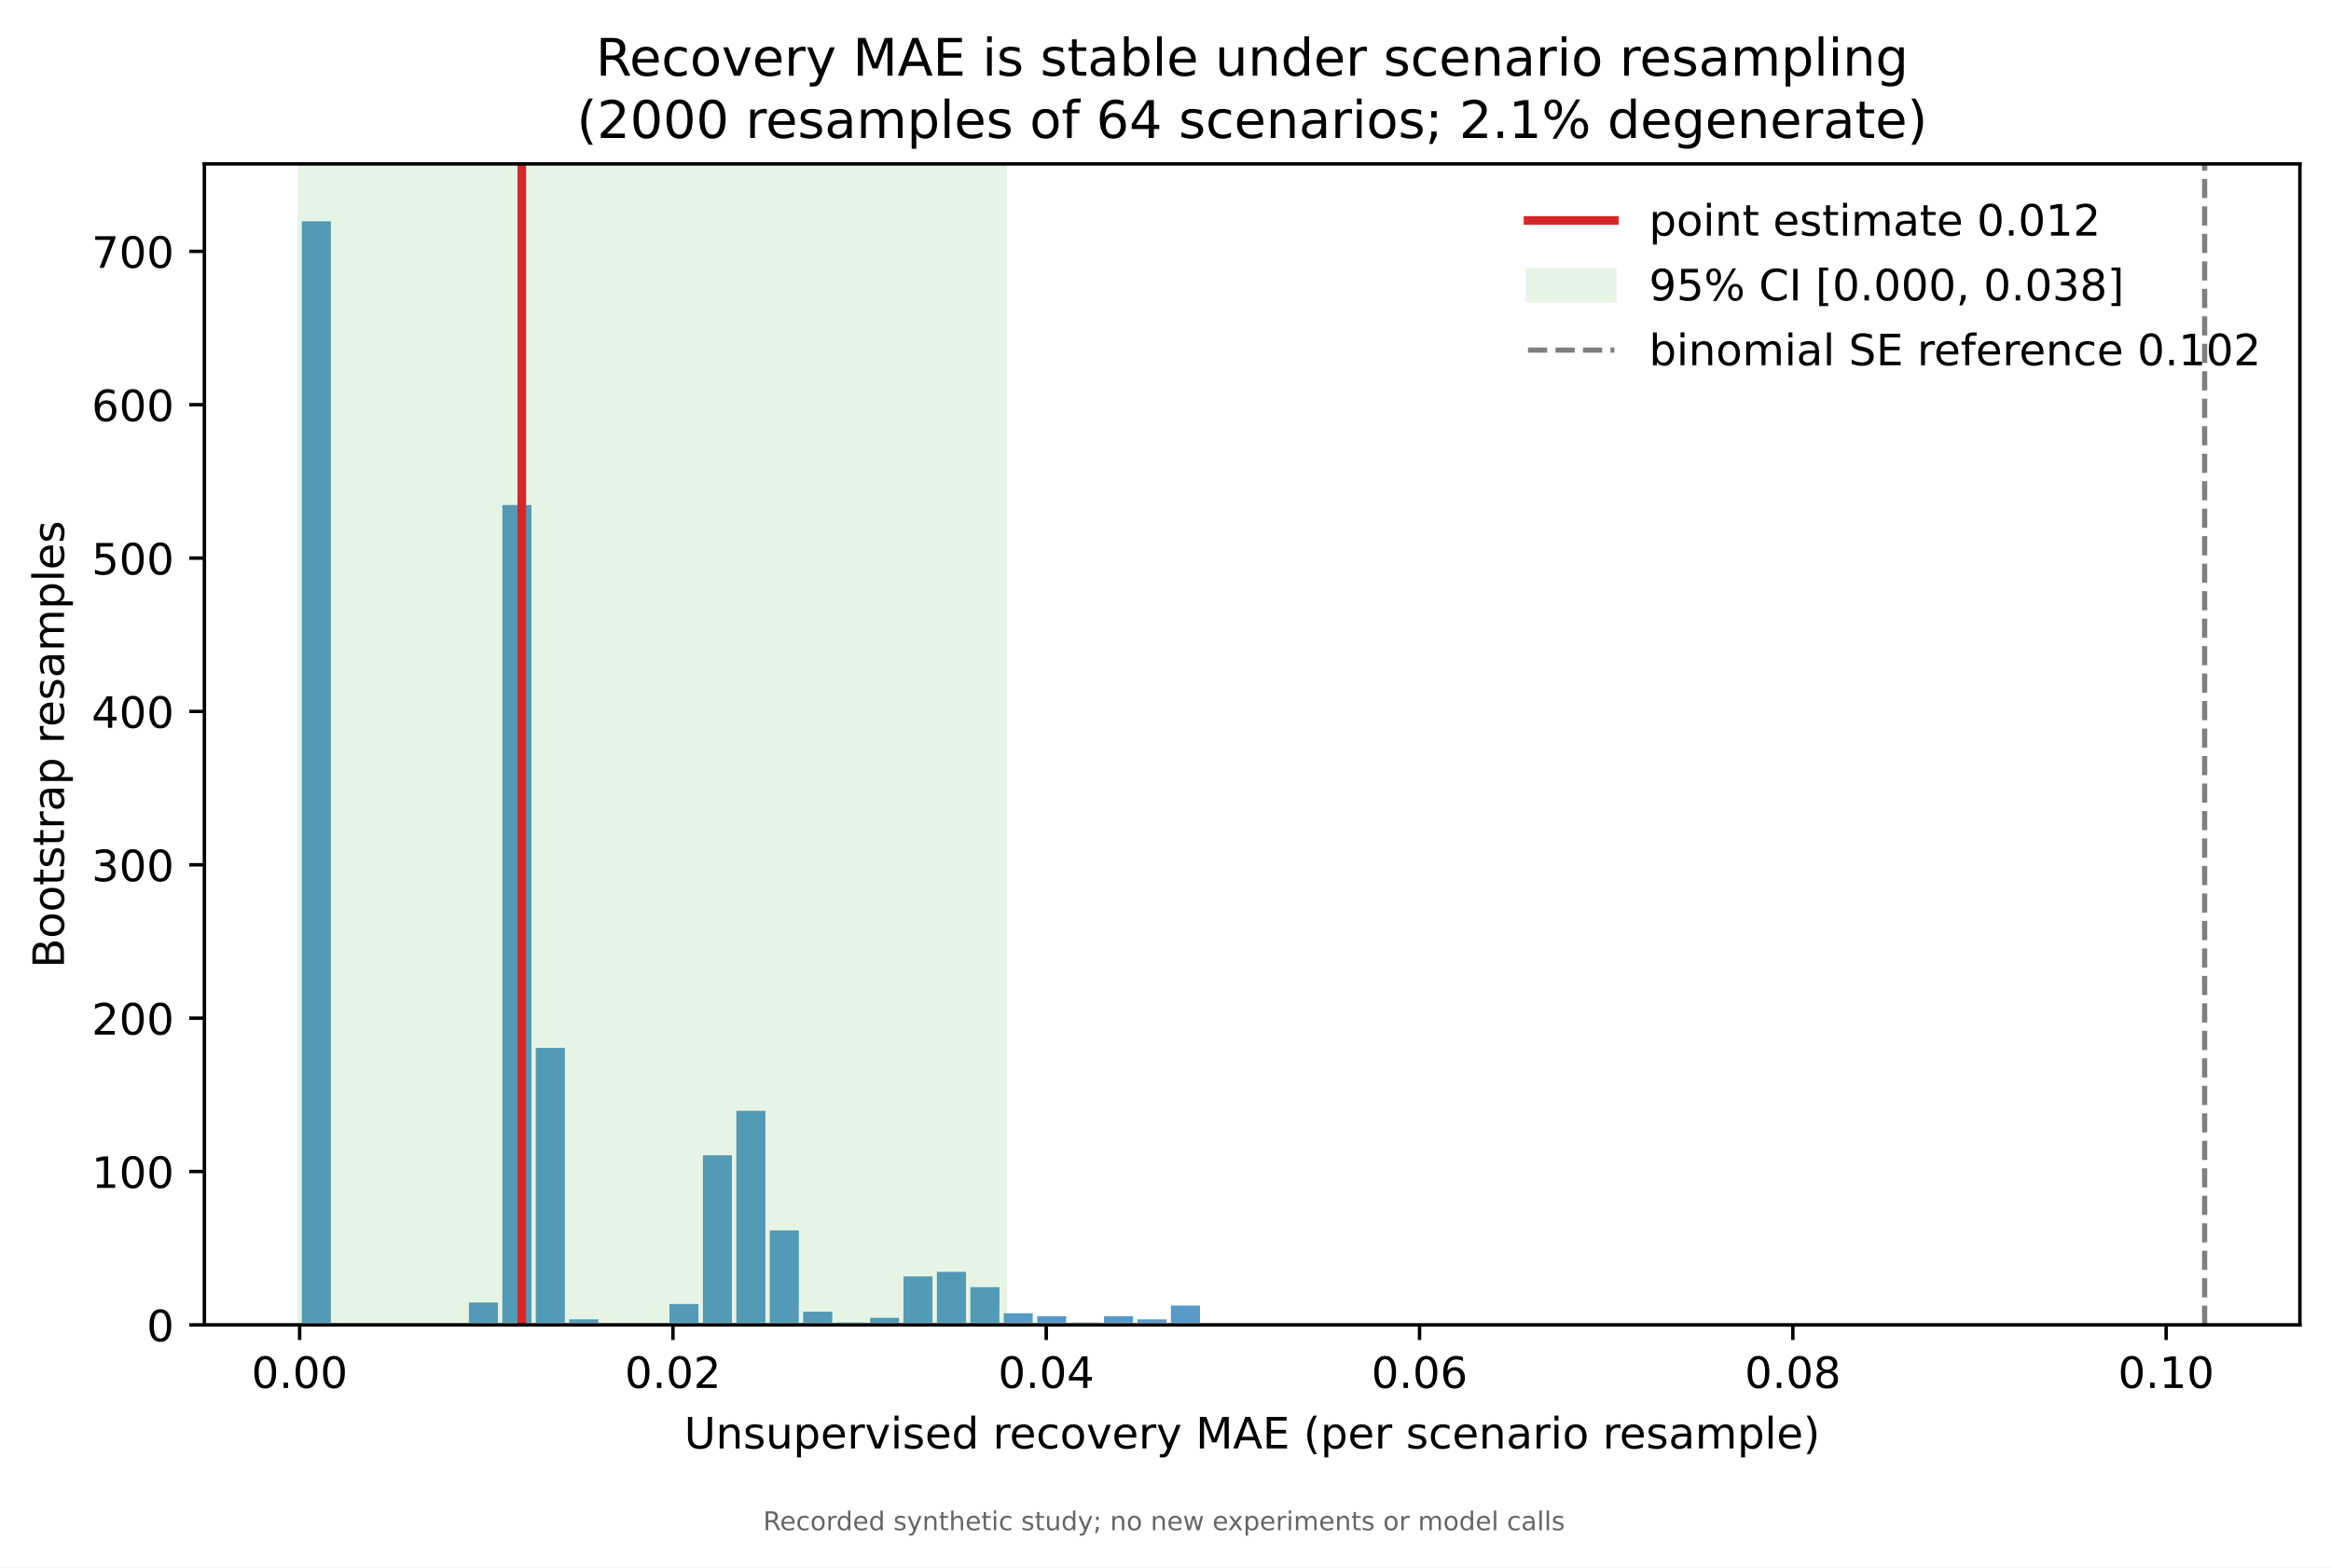
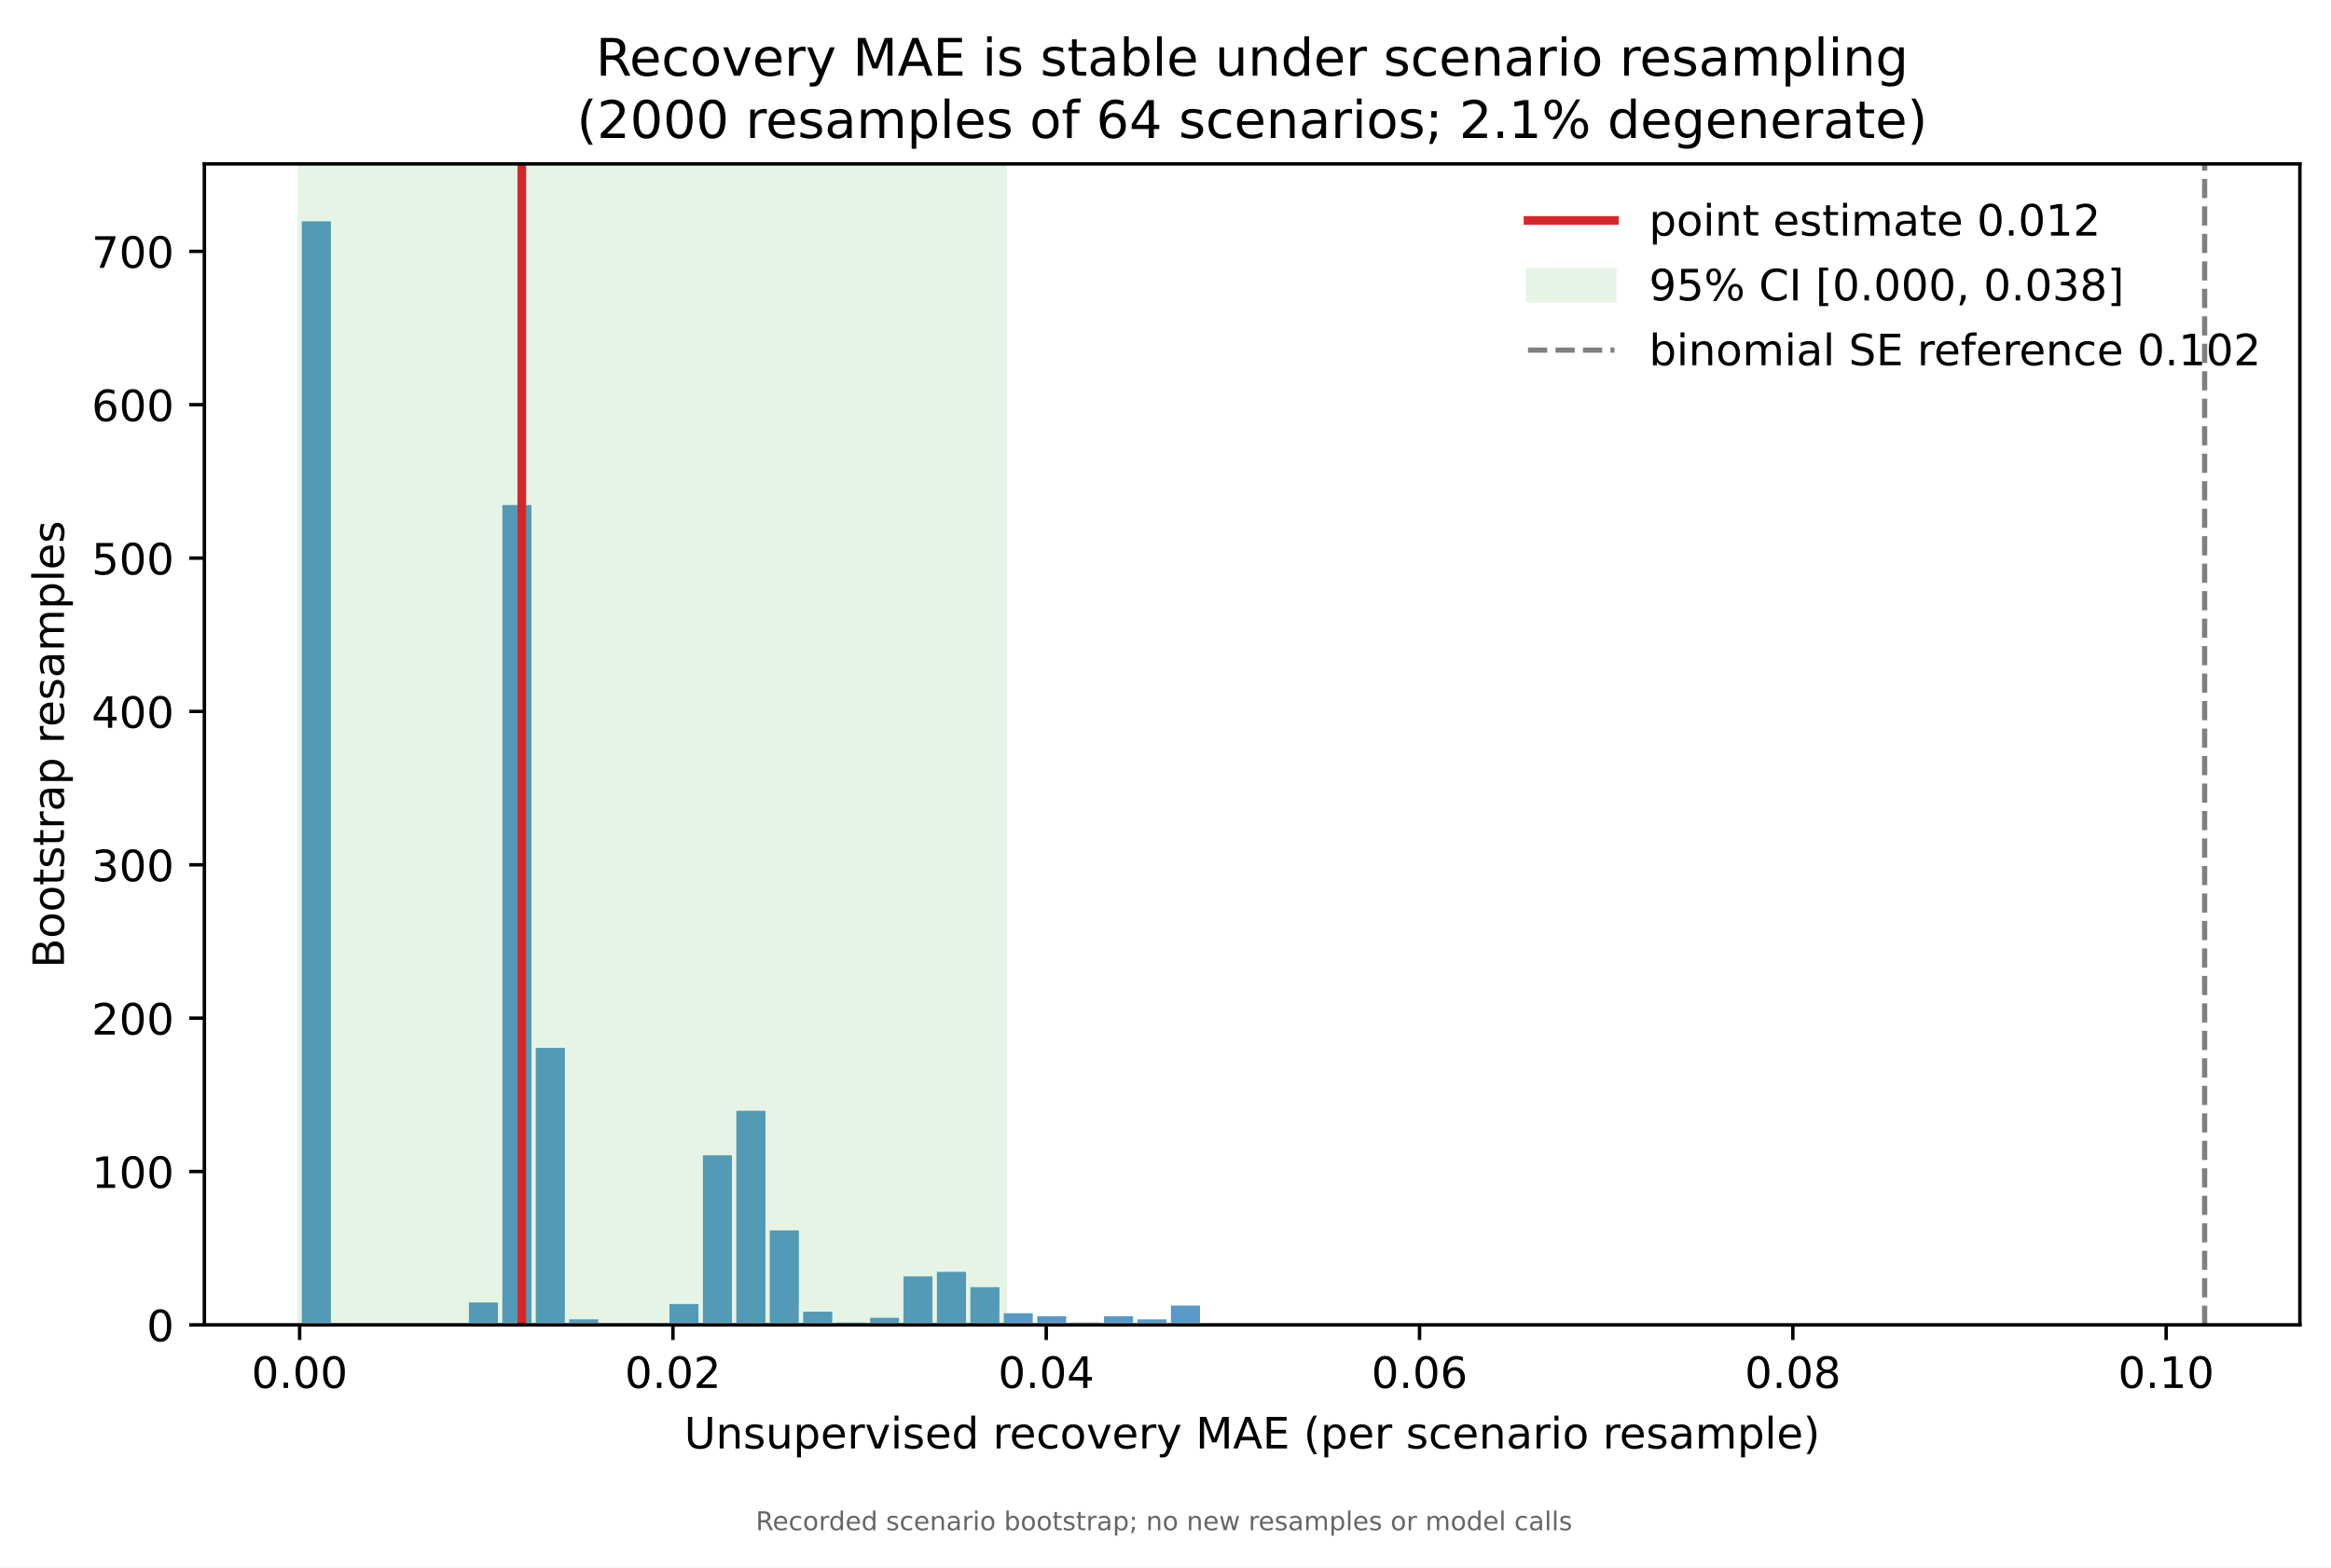
<svg xmlns="http://www.w3.org/2000/svg" xmlns:xlink="http://www.w3.org/1999/xlink" width="539.326pt" height="362.758pt" viewBox="0 0 539.326 362.758" version="1.1">
  <defs>
    <style type="text/css">*{stroke-linejoin: round; stroke-linecap: butt}</style>
  </defs>
  <g id="figure_1">
    <g id="patch_1">
      <path d="M 0 362.758  L 539.326 362.758  L 539.326 0  L 0 0  z " style="fill: #ffffff" />
    </g>
    <g id="axes_1">
      <g id="patch_2">
        <path d="M 47.288 306.594  L 532.126 306.594  L 532.126 37.923  L 47.288 37.923  z " style="fill: #ffffff" />
      </g>
      <g id="patch_3">
        <path d="M 69.326 306.594  L 77.06 306.594  L 77.06 50.716  L 69.326 50.716  z " clip-path="url(#p5f5d67e6b3)" style="fill: #1f77b4; opacity: 0.75; stroke: #ffffff; stroke-linejoin: miter" />
      </g>
      <g id="patch_4">
        <path d="M 77.06 306.594  L 84.794 306.594  L 84.794 306.594  L 77.06 306.594  z " clip-path="url(#p5f5d67e6b3)" style="fill: #1f77b4; opacity: 0.75; stroke: #ffffff; stroke-linejoin: miter" />
      </g>
      <g id="patch_5">
        <path d="M 84.794 306.594  L 92.529 306.594  L 92.529 306.594  L 84.794 306.594  z " clip-path="url(#p5f5d67e6b3)" style="fill: #1f77b4; opacity: 0.75; stroke: #ffffff; stroke-linejoin: miter" />
      </g>
      <g id="patch_6">
        <path d="M 92.529 306.594  L 100.263 306.594  L 100.263 306.594  L 92.529 306.594  z " clip-path="url(#p5f5d67e6b3)" style="fill: #1f77b4; opacity: 0.75; stroke: #ffffff; stroke-linejoin: miter" />
      </g>
      <g id="patch_7">
        <path d="M 100.263 306.594  L 107.997 306.594  L 107.997 306.594  L 100.263 306.594  z " clip-path="url(#p5f5d67e6b3)" style="fill: #1f77b4; opacity: 0.75; stroke: #ffffff; stroke-linejoin: miter" />
      </g>
      <g id="patch_8">
        <path d="M 107.997 306.594  L 115.731 306.594  L 115.731 300.916  L 107.997 300.916  z " clip-path="url(#p5f5d67e6b3)" style="fill: #1f77b4; opacity: 0.75; stroke: #ffffff; stroke-linejoin: miter" />
      </g>
      <g id="patch_9">
        <path d="M 115.731 306.594  L 123.465 306.594  L 123.465 116.372  L 115.731 116.372  z " clip-path="url(#p5f5d67e6b3)" style="fill: #1f77b4; opacity: 0.75; stroke: #ffffff; stroke-linejoin: miter" />
      </g>
      <g id="patch_10">
        <path d="M 123.465 306.594  L 131.199 306.594  L 131.199 242.003  L 123.465 242.003  z " clip-path="url(#p5f5d67e6b3)" style="fill: #1f77b4; opacity: 0.75; stroke: #ffffff; stroke-linejoin: miter" />
      </g>
      <g id="patch_11">
        <path d="M 131.199 306.594  L 138.933 306.594  L 138.933 304.819  L 131.199 304.819  z " clip-path="url(#p5f5d67e6b3)" style="fill: #1f77b4; opacity: 0.75; stroke: #ffffff; stroke-linejoin: miter" />
      </g>
      <g id="patch_12">
        <path d="M 138.933 306.594  L 146.667 306.594  L 146.667 306.239  L 138.933 306.239  z " clip-path="url(#p5f5d67e6b3)" style="fill: #1f77b4; opacity: 0.75; stroke: #ffffff; stroke-linejoin: miter" />
      </g>
      <g id="patch_13">
        <path d="M 146.667 306.594  L 154.401 306.594  L 154.401 306.594  L 146.667 306.594  z " clip-path="url(#p5f5d67e6b3)" style="fill: #1f77b4; opacity: 0.75; stroke: #ffffff; stroke-linejoin: miter" />
      </g>
      <g id="patch_14">
        <path d="M 154.401 306.594  L 162.135 306.594  L 162.135 301.271  L 154.401 301.271  z " clip-path="url(#p5f5d67e6b3)" style="fill: #1f77b4; opacity: 0.75; stroke: #ffffff; stroke-linejoin: miter" />
      </g>
      <g id="patch_15">
        <path d="M 162.135 306.594  L 169.869 306.594  L 169.869 266.846  L 162.135 266.846  z " clip-path="url(#p5f5d67e6b3)" style="fill: #1f77b4; opacity: 0.75; stroke: #ffffff; stroke-linejoin: miter" />
      </g>
      <g id="patch_16">
        <path d="M 169.869 306.594  L 177.603 306.594  L 177.603 256.554  L 169.869 256.554  z " clip-path="url(#p5f5d67e6b3)" style="fill: #1f77b4; opacity: 0.75; stroke: #ffffff; stroke-linejoin: miter" />
      </g>
      <g id="patch_17">
        <path d="M 177.603 306.594  L 185.337 306.594  L 185.337 284.236  L 177.603 284.236  z " clip-path="url(#p5f5d67e6b3)" style="fill: #1f77b4; opacity: 0.75; stroke: #ffffff; stroke-linejoin: miter" />
      </g>
      <g id="patch_18">
        <path d="M 185.337 306.594  L 193.071 306.594  L 193.071 303.045  L 185.337 303.045  z " clip-path="url(#p5f5d67e6b3)" style="fill: #1f77b4; opacity: 0.75; stroke: #ffffff; stroke-linejoin: miter" />
      </g>
      <g id="patch_19">
        <path d="M 193.071 306.594  L 200.805 306.594  L 200.805 305.529  L 193.071 305.529  z " clip-path="url(#p5f5d67e6b3)" style="fill: #1f77b4; opacity: 0.75; stroke: #ffffff; stroke-linejoin: miter" />
      </g>
      <g id="patch_20">
        <path d="M 200.805 306.594  L 208.539 306.594  L 208.539 304.465  L 200.805 304.465  z " clip-path="url(#p5f5d67e6b3)" style="fill: #1f77b4; opacity: 0.75; stroke: #ffffff; stroke-linejoin: miter" />
      </g>
      <g id="patch_21">
        <path d="M 208.539 306.594  L 216.273 306.594  L 216.273 294.882  L 208.539 294.882  z " clip-path="url(#p5f5d67e6b3)" style="fill: #1f77b4; opacity: 0.75; stroke: #ffffff; stroke-linejoin: miter" />
      </g>
      <g id="patch_22">
        <path d="M 216.273 306.594  L 224.007 306.594  L 224.007 293.818  L 216.273 293.818  z " clip-path="url(#p5f5d67e6b3)" style="fill: #1f77b4; opacity: 0.75; stroke: #ffffff; stroke-linejoin: miter" />
      </g>
      <g id="patch_23">
        <path d="M 224.007 306.594  L 231.742 306.594  L 231.742 297.367  L 224.007 297.367  z " clip-path="url(#p5f5d67e6b3)" style="fill: #1f77b4; opacity: 0.75; stroke: #ffffff; stroke-linejoin: miter" />
      </g>
      <g id="patch_24">
        <path d="M 231.742 306.594  L 239.476 306.594  L 239.476 303.4  L 231.742 303.4  z " clip-path="url(#p5f5d67e6b3)" style="fill: #1f77b4; opacity: 0.75; stroke: #ffffff; stroke-linejoin: miter" />
      </g>
      <g id="patch_25">
        <path d="M 239.476 306.594  L 247.21 306.594  L 247.21 304.11  L 239.476 304.11  z " clip-path="url(#p5f5d67e6b3)" style="fill: #1f77b4; opacity: 0.75; stroke: #ffffff; stroke-linejoin: miter" />
      </g>
      <g id="patch_26">
        <path d="M 247.21 306.594  L 254.944 306.594  L 254.944 305.529  L 247.21 305.529  z " clip-path="url(#p5f5d67e6b3)" style="fill: #1f77b4; opacity: 0.75; stroke: #ffffff; stroke-linejoin: miter" />
      </g>
      <g id="patch_27">
        <path d="M 254.944 306.594  L 262.678 306.594  L 262.678 304.11  L 254.944 304.11  z " clip-path="url(#p5f5d67e6b3)" style="fill: #1f77b4; opacity: 0.75; stroke: #ffffff; stroke-linejoin: miter" />
      </g>
      <g id="patch_28">
        <path d="M 262.678 306.594  L 270.412 306.594  L 270.412 304.819  L 262.678 304.819  z " clip-path="url(#p5f5d67e6b3)" style="fill: #1f77b4; opacity: 0.75; stroke: #ffffff; stroke-linejoin: miter" />
      </g>
      <g id="patch_29">
        <path d="M 270.412 306.594  L 278.146 306.594  L 278.146 301.625  L 270.412 301.625  z " clip-path="url(#p5f5d67e6b3)" style="fill: #1f77b4; opacity: 0.75; stroke: #ffffff; stroke-linejoin: miter" />
      </g>
      <g id="patch_30">
        <path d="M 278.146 306.594  L 285.88 306.594  L 285.88 305.884  L 278.146 305.884  z " clip-path="url(#p5f5d67e6b3)" style="fill: #1f77b4; opacity: 0.75; stroke: #ffffff; stroke-linejoin: miter" />
      </g>
      <g id="patch_31">
        <path d="M 285.88 306.594  L 293.614 306.594  L 293.614 306.239  L 285.88 306.239  z " clip-path="url(#p5f5d67e6b3)" style="fill: #1f77b4; opacity: 0.75; stroke: #ffffff; stroke-linejoin: miter" />
      </g>
      <g id="patch_32">
        <path d="M 293.614 306.594  L 301.348 306.594  L 301.348 306.594  L 293.614 306.594  z " clip-path="url(#p5f5d67e6b3)" style="fill: #1f77b4; opacity: 0.75; stroke: #ffffff; stroke-linejoin: miter" />
      </g>
      <g id="patch_33">
        <path d="M 301.348 306.594  L 309.082 306.594  L 309.082 306.594  L 301.348 306.594  z " clip-path="url(#p5f5d67e6b3)" style="fill: #1f77b4; opacity: 0.75; stroke: #ffffff; stroke-linejoin: miter" />
      </g>
      <g id="patch_34">
        <path d="M 309.082 306.594  L 316.816 306.594  L 316.816 306.594  L 309.082 306.594  z " clip-path="url(#p5f5d67e6b3)" style="fill: #1f77b4; opacity: 0.75; stroke: #ffffff; stroke-linejoin: miter" />
      </g>
      <g id="patch_35">
        <path d="M 316.816 306.594  L 324.55 306.594  L 324.55 305.884  L 316.816 305.884  z " clip-path="url(#p5f5d67e6b3)" style="fill: #1f77b4; opacity: 0.75; stroke: #ffffff; stroke-linejoin: miter" />
      </g>
      <g id="patch_36">
        <path d="M 324.55 306.594  L 332.284 306.594  L 332.284 306.594  L 324.55 306.594  z " clip-path="url(#p5f5d67e6b3)" style="fill: #1f77b4; opacity: 0.75; stroke: #ffffff; stroke-linejoin: miter" />
      </g>
      <g id="patch_37">
        <path d="M 332.284 306.594  L 340.018 306.594  L 340.018 306.239  L 332.284 306.239  z " clip-path="url(#p5f5d67e6b3)" style="fill: #1f77b4; opacity: 0.75; stroke: #ffffff; stroke-linejoin: miter" />
      </g>
      <g id="patch_38">
        <path d="M 340.018 306.594  L 347.752 306.594  L 347.752 306.594  L 340.018 306.594  z " clip-path="url(#p5f5d67e6b3)" style="fill: #1f77b4; opacity: 0.75; stroke: #ffffff; stroke-linejoin: miter" />
      </g>
      <g id="patch_39">
        <path d="M 347.752 306.594  L 355.486 306.594  L 355.486 306.594  L 347.752 306.594  z " clip-path="url(#p5f5d67e6b3)" style="fill: #1f77b4; opacity: 0.75; stroke: #ffffff; stroke-linejoin: miter" />
      </g>
      <g id="patch_40">
        <path d="M 355.486 306.594  L 363.221 306.594  L 363.221 306.594  L 355.486 306.594  z " clip-path="url(#p5f5d67e6b3)" style="fill: #1f77b4; opacity: 0.75; stroke: #ffffff; stroke-linejoin: miter" />
      </g>
      <g id="patch_41">
        <path d="M 363.221 306.594  L 370.955 306.594  L 370.955 306.594  L 363.221 306.594  z " clip-path="url(#p5f5d67e6b3)" style="fill: #1f77b4; opacity: 0.75; stroke: #ffffff; stroke-linejoin: miter" />
      </g>
      <g id="patch_42">
        <path d="M 370.955 306.594  L 378.689 306.594  L 378.689 306.239  L 370.955 306.239  z " clip-path="url(#p5f5d67e6b3)" style="fill: #1f77b4; opacity: 0.75; stroke: #ffffff; stroke-linejoin: miter" />
      </g>
      <g id="patch_43">
-         <path d="M 69.326 306.594  L 232.519 306.594  L 232.519 37.923  L 69.326 37.923  z " clip-path="url(#p5f5d67e6b3)" style="fill: #2ca02c; opacity: 0.12; stroke: #2ca02c; stroke-linejoin: miter" />
+         <path d="M 69.326 306.594  L 232.521 306.594  L 232.521 37.923  L 69.326 37.923  z " clip-path="url(#p5f5d67e6b3)" style="fill: #2ca02c; opacity: 0.12; stroke: #2ca02c; stroke-linejoin: miter" />
      </g>
      <g id="matplotlib.axis_1">
        <g id="xtick_1">
          <g id="line2d_1">
            <defs>
              <path id="m8f7843dfd3" d="M 0 0  L 0 3.5  " style="stroke: #000000; stroke-width: 0.8" />
            </defs>
            <g>
              <use xlink:href="#m8f7843dfd3" x="69.326" y="306.594" style="stroke: #000000; stroke-width: 0.8" />
            </g>
          </g>
          <g id="text_1">
            <text style="font-size: 10px; font-family: 'DejaVu Sans', 'Bitstream Vera Sans', 'Computer Modern Sans Serif', 'Lucida Grande', 'Verdana', 'Geneva', 'Lucid', 'Arial', 'Helvetica', 'Avant Garde', sans-serif; text-anchor: middle" x="69.326" y="321.192" transform="rotate(-0 69.32636 321.1916)">0.00</text>
          </g>
        </g>
        <g id="xtick_2">
          <g id="line2d_2">
            <g>
              <use xlink:href="#m8f7843dfd3" x="155.698" y="306.594" style="stroke: #000000; stroke-width: 0.8" />
            </g>
          </g>
          <g id="text_2">
            <text style="font-size: 10px; font-family: 'DejaVu Sans', 'Bitstream Vera Sans', 'Computer Modern Sans Serif', 'Lucida Grande', 'Verdana', 'Geneva', 'Lucid', 'Arial', 'Helvetica', 'Avant Garde', sans-serif; text-anchor: middle" x="155.698" y="321.192" transform="rotate(-0 155.6976 321.1916)">0.02</text>
          </g>
        </g>
        <g id="xtick_3">
          <g id="line2d_3">
            <g>
              <use xlink:href="#m8f7843dfd3" x="242.069" y="306.594" style="stroke: #000000; stroke-width: 0.8" />
            </g>
          </g>
          <g id="text_3">
            <text style="font-size: 10px; font-family: 'DejaVu Sans', 'Bitstream Vera Sans', 'Computer Modern Sans Serif', 'Lucida Grande', 'Verdana', 'Geneva', 'Lucid', 'Arial', 'Helvetica', 'Avant Garde', sans-serif; text-anchor: middle" x="242.069" y="321.192" transform="rotate(-0 242.0689 321.1916)">0.04</text>
          </g>
        </g>
        <g id="xtick_4">
          <g id="line2d_4">
            <g>
              <use xlink:href="#m8f7843dfd3" x="328.44" y="306.594" style="stroke: #000000; stroke-width: 0.8" />
            </g>
          </g>
          <g id="text_4">
            <text style="font-size: 10px; font-family: 'DejaVu Sans', 'Bitstream Vera Sans', 'Computer Modern Sans Serif', 'Lucida Grande', 'Verdana', 'Geneva', 'Lucid', 'Arial', 'Helvetica', 'Avant Garde', sans-serif; text-anchor: middle" x="328.44" y="321.192" transform="rotate(-0 328.4401 321.1916)">0.06</text>
          </g>
        </g>
        <g id="xtick_5">
          <g id="line2d_5">
            <g>
              <use xlink:href="#m8f7843dfd3" x="414.811" y="306.594" style="stroke: #000000; stroke-width: 0.8" />
            </g>
          </g>
          <g id="text_5">
            <text style="font-size: 10px; font-family: 'DejaVu Sans', 'Bitstream Vera Sans', 'Computer Modern Sans Serif', 'Lucida Grande', 'Verdana', 'Geneva', 'Lucid', 'Arial', 'Helvetica', 'Avant Garde', sans-serif; text-anchor: middle" x="414.811" y="321.192" transform="rotate(-0 414.8114 321.1916)">0.08</text>
          </g>
        </g>
        <g id="xtick_6">
          <g id="line2d_6">
            <g>
              <use xlink:href="#m8f7843dfd3" x="501.183" y="306.594" style="stroke: #000000; stroke-width: 0.8" />
            </g>
          </g>
          <g id="text_6">
            <text style="font-size: 10px; font-family: 'DejaVu Sans', 'Bitstream Vera Sans', 'Computer Modern Sans Serif', 'Lucida Grande', 'Verdana', 'Geneva', 'Lucid', 'Arial', 'Helvetica', 'Avant Garde', sans-serif; text-anchor: middle" x="501.183" y="321.192" transform="rotate(-0 501.1827 321.1916)">0.10</text>
          </g>
        </g>
        <g id="text_7">
          <text style="font-size: 10px; font-family: 'DejaVu Sans', 'Bitstream Vera Sans', 'Computer Modern Sans Serif', 'Lucida Grande', 'Verdana', 'Geneva', 'Lucid', 'Arial', 'Helvetica', 'Avant Garde', sans-serif; text-anchor: middle" x="289.707" y="335.192" transform="rotate(-0 289.7071 335.1923)">Unsupervised recovery MAE (per scenario resample)</text>
        </g>
      </g>
      <g id="matplotlib.axis_2">
        <g id="ytick_1">
          <g id="line2d_7">
            <defs>
              <path id="m2f75cdd73d" d="M 0 0  L -3.5 0  " style="stroke: #000000; stroke-width: 0.8" />
            </defs>
            <g>
              <use xlink:href="#m2f75cdd73d" x="47.288" y="306.594" style="stroke: #000000; stroke-width: 0.8" />
            </g>
          </g>
          <g id="text_8">
            <text style="font-size: 10px; font-family: 'DejaVu Sans', 'Bitstream Vera Sans', 'Computer Modern Sans Serif', 'Lucida Grande', 'Verdana', 'Geneva', 'Lucid', 'Arial', 'Helvetica', 'Avant Garde', sans-serif; text-anchor: end" x="40.288" y="310.393" transform="rotate(-0 40.28828 310.3927)">0</text>
          </g>
        </g>
        <g id="ytick_2">
          <g id="line2d_8">
            <g>
              <use xlink:href="#m2f75cdd73d" x="47.288" y="271.105" style="stroke: #000000; stroke-width: 0.8" />
            </g>
          </g>
          <g id="text_9">
            <text style="font-size: 10px; font-family: 'DejaVu Sans', 'Bitstream Vera Sans', 'Computer Modern Sans Serif', 'Lucida Grande', 'Verdana', 'Geneva', 'Lucid', 'Arial', 'Helvetica', 'Avant Garde', sans-serif; text-anchor: end" x="40.288" y="274.903" transform="rotate(-0 40.28828 274.9035)">100</text>
          </g>
        </g>
        <g id="ytick_3">
          <g id="line2d_9">
            <g>
              <use xlink:href="#m2f75cdd73d" x="47.288" y="235.615" style="stroke: #000000; stroke-width: 0.8" />
            </g>
          </g>
          <g id="text_10">
            <text style="font-size: 10px; font-family: 'DejaVu Sans', 'Bitstream Vera Sans', 'Computer Modern Sans Serif', 'Lucida Grande', 'Verdana', 'Geneva', 'Lucid', 'Arial', 'Helvetica', 'Avant Garde', sans-serif; text-anchor: end" x="40.288" y="239.414" transform="rotate(-0 40.28828 239.4142)">200</text>
          </g>
        </g>
        <g id="ytick_4">
          <g id="line2d_10">
            <g>
              <use xlink:href="#m2f75cdd73d" x="47.288" y="200.126" style="stroke: #000000; stroke-width: 0.8" />
            </g>
          </g>
          <g id="text_11">
            <text style="font-size: 10px; font-family: 'DejaVu Sans', 'Bitstream Vera Sans', 'Computer Modern Sans Serif', 'Lucida Grande', 'Verdana', 'Geneva', 'Lucid', 'Arial', 'Helvetica', 'Avant Garde', sans-serif; text-anchor: end" x="40.288" y="203.925" transform="rotate(-0 40.28828 203.925)">300</text>
          </g>
        </g>
        <g id="ytick_5">
          <g id="line2d_11">
            <g>
              <use xlink:href="#m2f75cdd73d" x="47.288" y="164.637" style="stroke: #000000; stroke-width: 0.8" />
            </g>
          </g>
          <g id="text_12">
            <text style="font-size: 10px; font-family: 'DejaVu Sans', 'Bitstream Vera Sans', 'Computer Modern Sans Serif', 'Lucida Grande', 'Verdana', 'Geneva', 'Lucid', 'Arial', 'Helvetica', 'Avant Garde', sans-serif; text-anchor: end" x="40.288" y="168.436" transform="rotate(-0 40.28828 168.4358)">400</text>
          </g>
        </g>
        <g id="ytick_6">
          <g id="line2d_12">
            <g>
              <use xlink:href="#m2f75cdd73d" x="47.288" y="129.148" style="stroke: #000000; stroke-width: 0.8" />
            </g>
          </g>
          <g id="text_13">
            <text style="font-size: 10px; font-family: 'DejaVu Sans', 'Bitstream Vera Sans', 'Computer Modern Sans Serif', 'Lucida Grande', 'Verdana', 'Geneva', 'Lucid', 'Arial', 'Helvetica', 'Avant Garde', sans-serif; text-anchor: end" x="40.288" y="132.947" transform="rotate(-0 40.28828 132.9465)">500</text>
          </g>
        </g>
        <g id="ytick_7">
          <g id="line2d_13">
            <g>
              <use xlink:href="#m2f75cdd73d" x="47.288" y="93.658" style="stroke: #000000; stroke-width: 0.8" />
            </g>
          </g>
          <g id="text_14">
            <text style="font-size: 10px; font-family: 'DejaVu Sans', 'Bitstream Vera Sans', 'Computer Modern Sans Serif', 'Lucida Grande', 'Verdana', 'Geneva', 'Lucid', 'Arial', 'Helvetica', 'Avant Garde', sans-serif; text-anchor: end" x="40.288" y="97.457" transform="rotate(-0 40.28828 97.45727)">600</text>
          </g>
        </g>
        <g id="ytick_8">
          <g id="line2d_14">
            <g>
              <use xlink:href="#m2f75cdd73d" x="47.288" y="58.169" style="stroke: #000000; stroke-width: 0.8" />
            </g>
          </g>
          <g id="text_15">
            <text style="font-size: 10px; font-family: 'DejaVu Sans', 'Bitstream Vera Sans', 'Computer Modern Sans Serif', 'Lucida Grande', 'Verdana', 'Geneva', 'Lucid', 'Arial', 'Helvetica', 'Avant Garde', sans-serif; text-anchor: end" x="40.288" y="61.968" transform="rotate(-0 40.28828 61.96802)">700</text>
          </g>
        </g>
        <g id="text_16">
          <text style="font-size: 10px; font-family: 'DejaVu Sans', 'Bitstream Vera Sans', 'Computer Modern Sans Serif', 'Lucida Grande', 'Verdana', 'Geneva', 'Lucid', 'Arial', 'Helvetica', 'Avant Garde', sans-serif; text-anchor: middle" x="14.798" y="172.258" transform="rotate(-90 14.79844 172.2582)">Bootstrap resamples</text>
        </g>
      </g>
      <g id="line2d_15">
        <path d="M 120.725 306.594  L 120.725 37.923  " clip-path="url(#p5f5d67e6b3)" style="fill: none; stroke: #d62728; stroke-width: 2; stroke-linecap: square" />
      </g>
      <g id="line2d_16">
        <path d="M 510.088 306.594  L 510.088 37.923  " clip-path="url(#p5f5d67e6b3)" style="fill: none; stroke-dasharray: 4.44,1.92; stroke-dashoffset: 0; stroke: #7f7f7f; stroke-width: 1.2" />
      </g>
      <g id="patch_44">
        <path d="M 47.288 306.594  L 47.288 37.923  " style="fill: none; stroke: #000000; stroke-width: 0.8; stroke-linejoin: miter; stroke-linecap: square" />
      </g>
      <g id="patch_45">
        <path d="M 532.126 306.594  L 532.126 37.923  " style="fill: none; stroke: #000000; stroke-width: 0.8; stroke-linejoin: miter; stroke-linecap: square" />
      </g>
      <g id="patch_46">
        <path d="M 47.288 306.594  L 532.126 306.594  " style="fill: none; stroke: #000000; stroke-width: 0.8; stroke-linejoin: miter; stroke-linecap: square" />
      </g>
      <g id="patch_47">
        <path d="M 47.288 37.923  L 532.126 37.923  " style="fill: none; stroke: #000000; stroke-width: 0.8; stroke-linejoin: miter; stroke-linecap: square" />
      </g>
      <g id="text_17">
        <text style="font-size: 12px; font-family: 'DejaVu Sans', 'Bitstream Vera Sans', 'Computer Modern Sans Serif', 'Lucida Grande', 'Verdana', 'Geneva', 'Lucid', 'Arial', 'Helvetica', 'Avant Garde', sans-serif" transform="translate(137.8546 17.5193)">Recovery MAE is stable under scenario resampling</text>
        <text style="font-size: 12px; font-family: 'DejaVu Sans', 'Bitstream Vera Sans', 'Computer Modern Sans Serif', 'Lucida Grande', 'Verdana', 'Geneva', 'Lucid', 'Arial', 'Helvetica', 'Avant Garde', sans-serif" transform="translate(133.4549 31.92258)">(2000 resamples of 64 scenarios; 2.1% degenerate)</text>
      </g>
      <g id="legend_1">
        <g id="line2d_17">
          <path d="M 353.538 51.021  L 363.538 51.021  L 373.538 51.021  " style="fill: none; stroke: #d62728; stroke-width: 2; stroke-linecap: square" />
        </g>
        <g id="text_18">
          <text style="font-size: 10px; font-family: 'DejaVu Sans', 'Bitstream Vera Sans', 'Computer Modern Sans Serif', 'Lucida Grande', 'Verdana', 'Geneva', 'Lucid', 'Arial', 'Helvetica', 'Avant Garde', sans-serif; text-anchor: start" x="381.538" y="54.521" transform="rotate(-0 381.5384 54.52102)">point estimate 0.012</text>
        </g>
        <g id="patch_48">
          <path d="M 353.538 69.522  L 373.538 69.522  L 373.538 62.522  L 353.538 62.522  z " style="fill: #2ca02c; opacity: 0.12; stroke: #2ca02c; stroke-linejoin: miter" />
        </g>
        <g id="text_19">
          <text style="font-size: 10px; font-family: 'DejaVu Sans', 'Bitstream Vera Sans', 'Computer Modern Sans Serif', 'Lucida Grande', 'Verdana', 'Geneva', 'Lucid', 'Arial', 'Helvetica', 'Avant Garde', sans-serif; text-anchor: start" x="381.538" y="69.522" transform="rotate(-0 381.5384 69.5218)">95% CI [0.000, 0.038]</text>
        </g>
        <g id="line2d_18">
          <path d="M 353.538 81.023  L 363.538 81.023  L 373.538 81.023  " style="fill: none; stroke-dasharray: 4.44,1.92; stroke-dashoffset: 0; stroke: #7f7f7f; stroke-width: 1.2" />
        </g>
        <g id="text_20">
          <text style="font-size: 10px; font-family: 'DejaVu Sans', 'Bitstream Vera Sans', 'Computer Modern Sans Serif', 'Lucida Grande', 'Verdana', 'Geneva', 'Lucid', 'Arial', 'Helvetica', 'Avant Garde', sans-serif; text-anchor: start" x="381.538" y="84.523" transform="rotate(-0 381.5384 84.52258)">binomial SE reference 0.102</text>
        </g>
      </g>
    </g>
    <g id="text_21">
-       <text style="font-size: 6px; font-family: 'DejaVu Sans', 'Bitstream Vera Sans', 'Computer Modern Sans Serif', 'Lucida Grande', 'Verdana', 'Geneva', 'Lucid', 'Arial', 'Helvetica', 'Avant Garde', sans-serif; text-anchor: middle; fill: #666666" x="269.326" y="354.116" transform="rotate(-0 269.3259 354.1162)">Recorded synthetic study; no new experiments or model calls</text>
+       <text style="font-size: 6px; font-family: 'DejaVu Sans', 'Bitstream Vera Sans', 'Computer Modern Sans Serif', 'Lucida Grande', 'Verdana', 'Geneva', 'Lucid', 'Arial', 'Helvetica', 'Avant Garde', sans-serif; text-anchor: middle; fill: #666666" x="269.326" y="354.116" transform="rotate(-0 269.3259 354.1162)">Recorded scenario bootstrap; no new resamples or model calls</text>
    </g>
  </g>
  <defs>
    <clipPath id="p5f5d67e6b3">
      <rect x="47.288" y="37.923" width="484.838" height="268.671" />
    </clipPath>
  </defs>
</svg>
